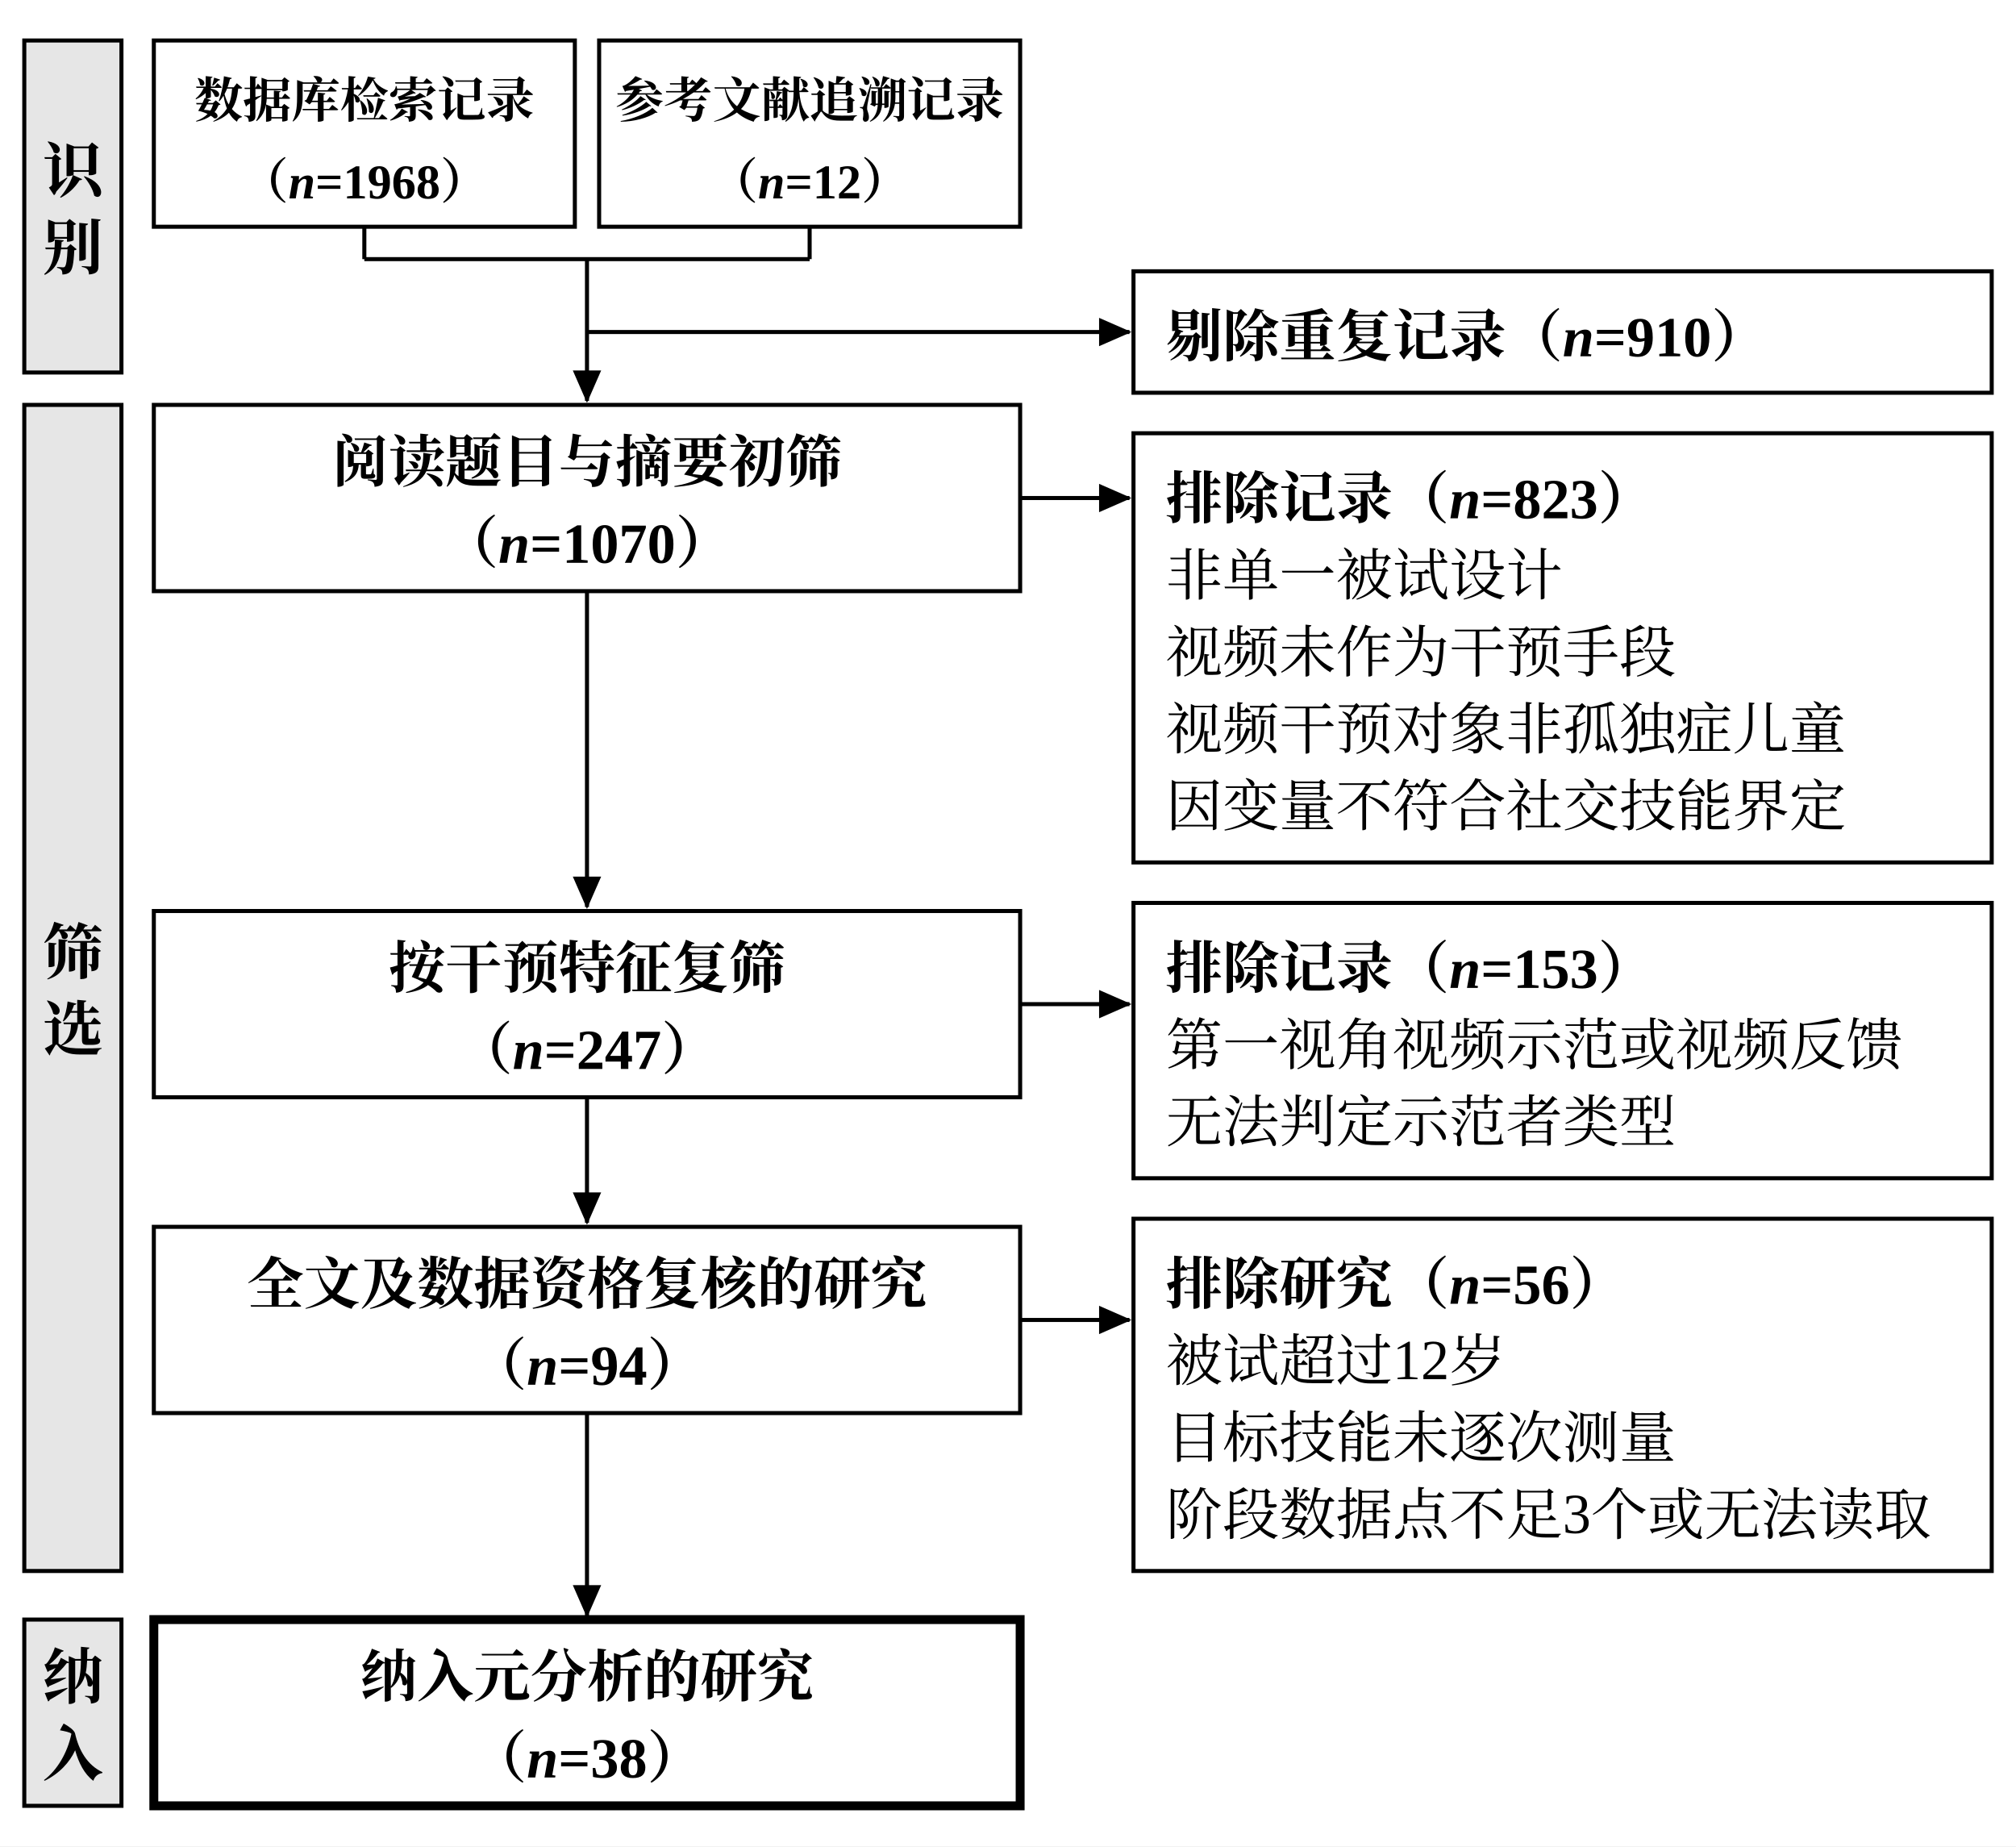
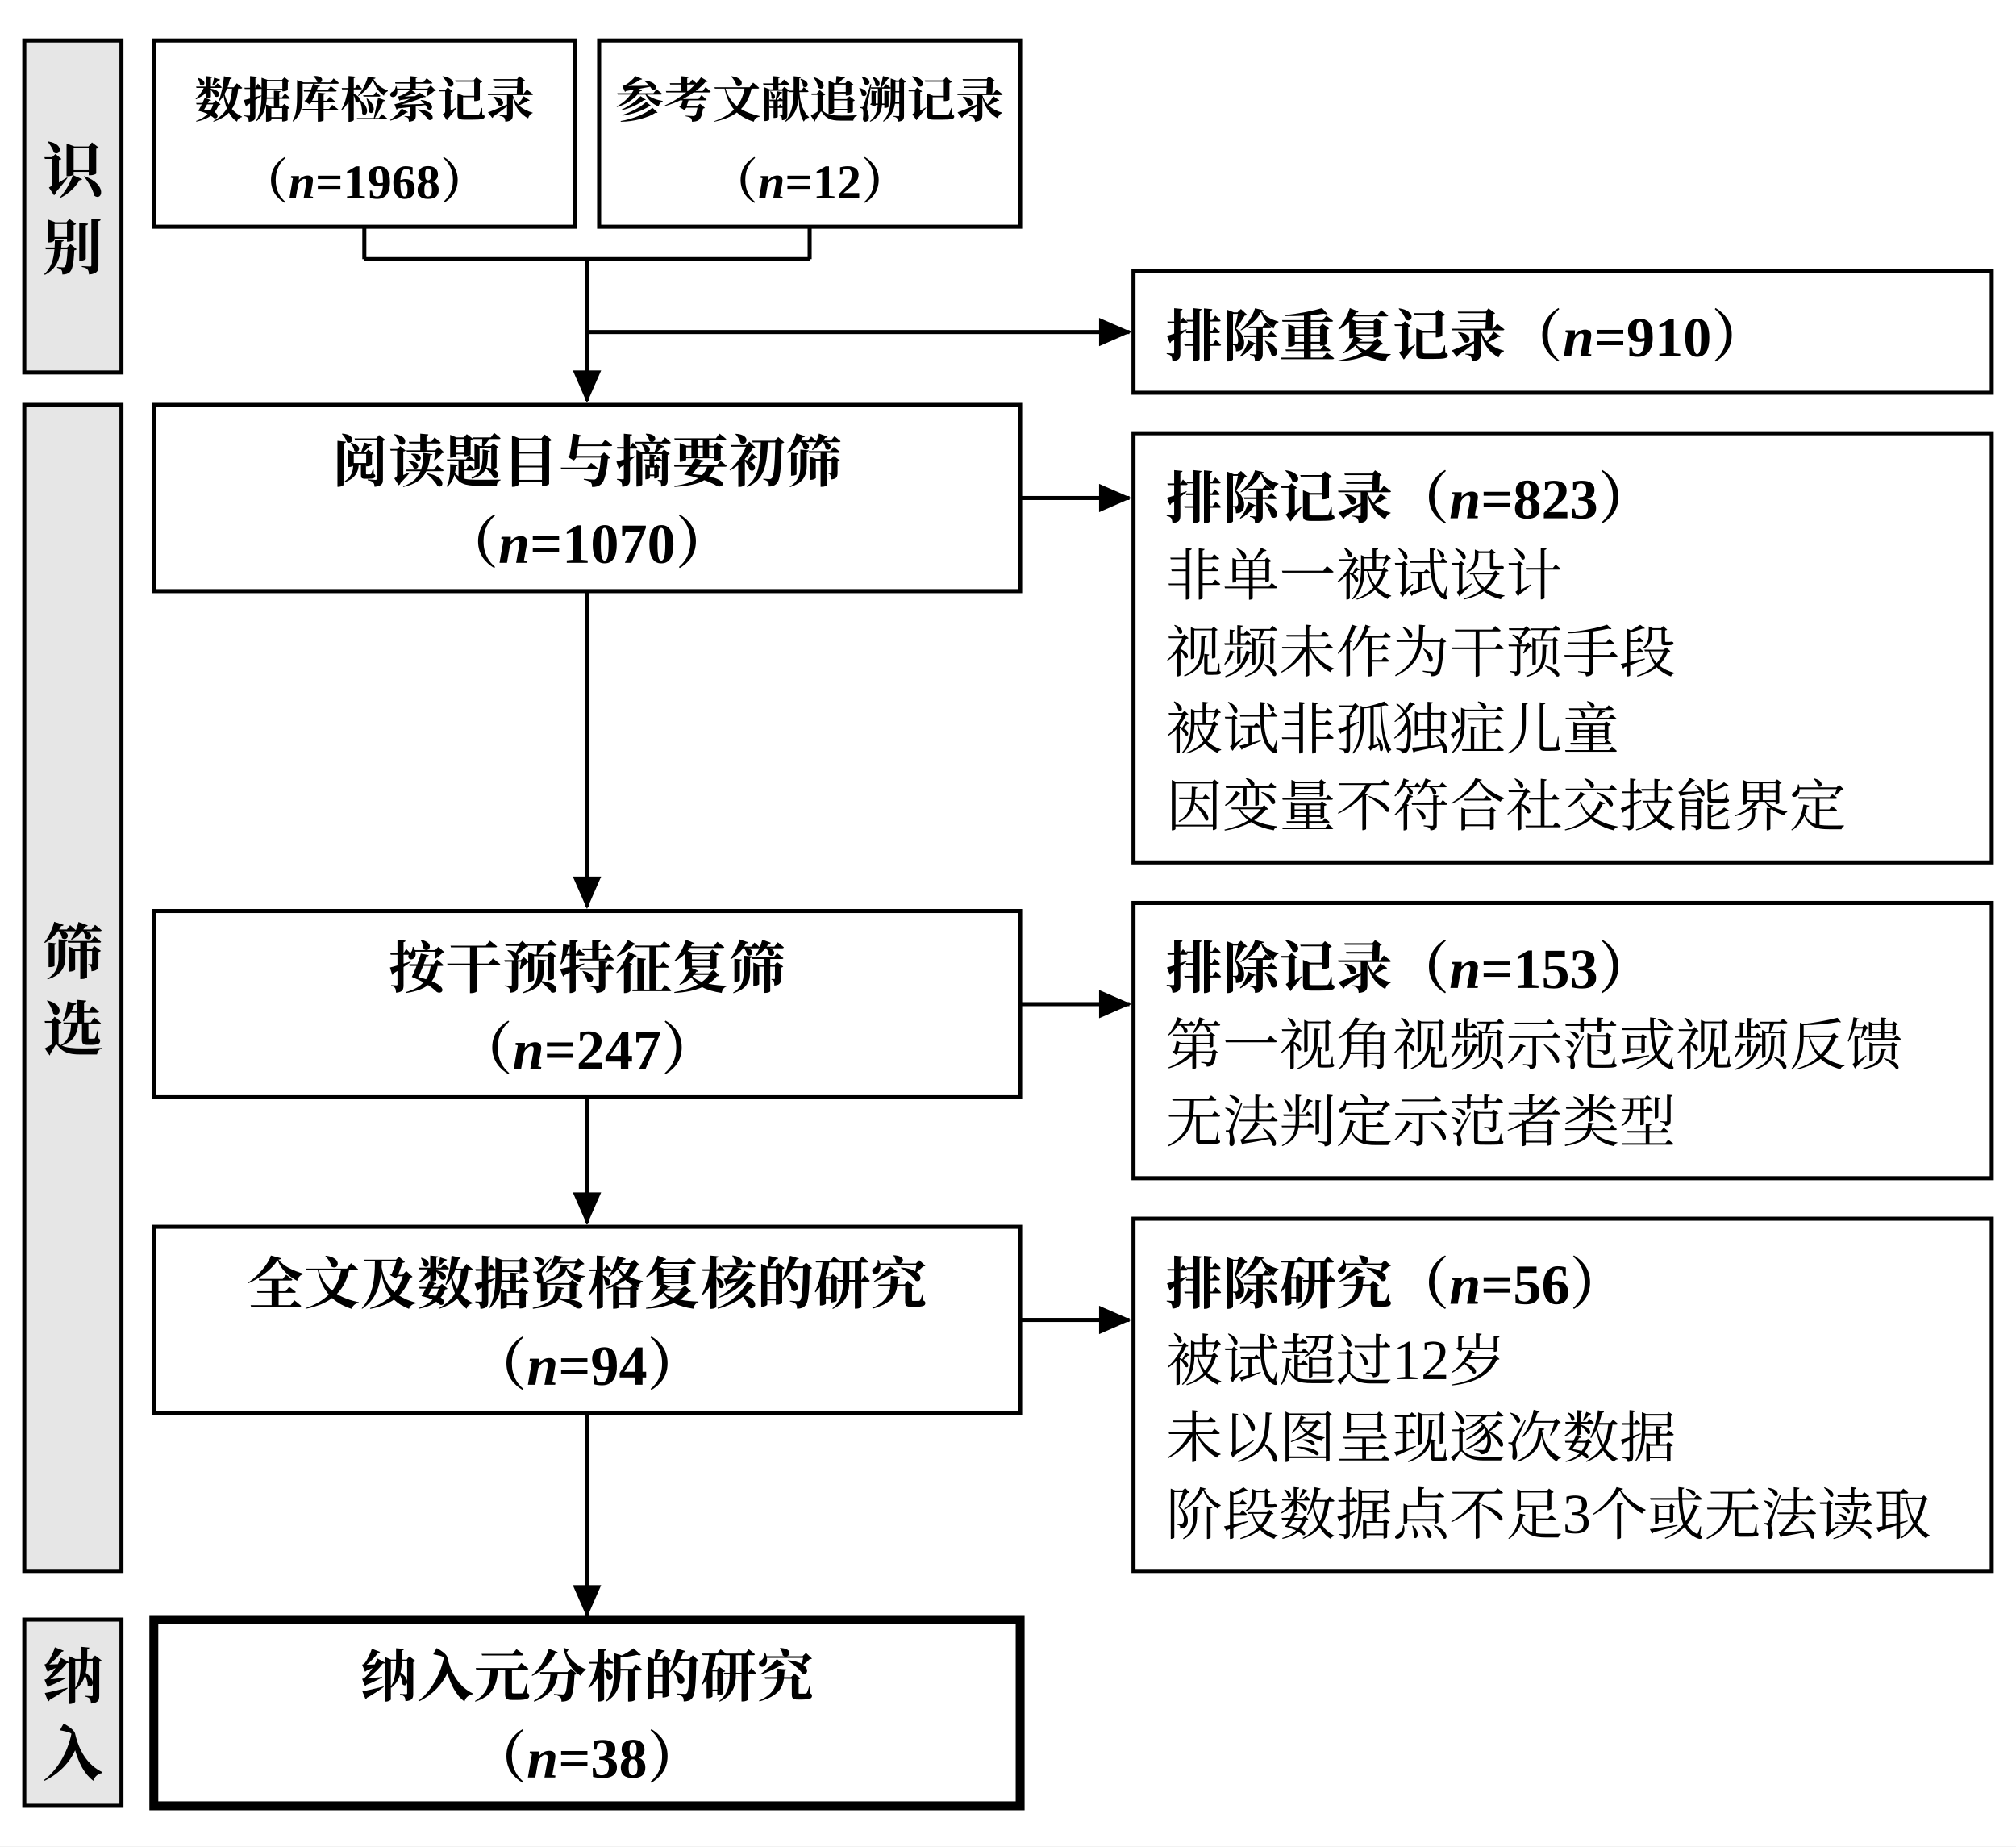
<svg xmlns="http://www.w3.org/2000/svg" id="fig" width="498" height="456.0" viewBox="0 0 498 456.0">
  <style>
  text{font-family:"Times New Roman","Liberation Serif","SimSun","宋体","Noto Serif CJK SC",serif;font-size:14px;fill:#000}
  text.b{font-weight:bold}
  text.sm{font-size:12px}
  text.st{font-weight:bold;font-size:15px}
  .box{fill:#fff;stroke:#000;stroke-width:1}
  .thick{stroke-width:2.2}
  .stage{fill:#e6e6e6;stroke:#000;stroke-width:1}
  .ln,.ln0{stroke:#000;stroke-width:1;fill:none}
  .ln{marker-end:url(#ar)}
</style>
  <defs>
    <marker id="ar" markerUnits="userSpaceOnUse" markerWidth="8" markerHeight="7" refX="7.5" refY="3.5" orient="auto">
      <path d="M0,0 L8,3.5 L0,7 z" fill="#000" />
    </marker>
  </defs>
  <rect width="498" height="456.0" fill="#fff" />
  <rect class="box" x="38" y="10" width="104.0" height="46" />
  <text class="b sm" x="90.0" y="29" text-anchor="middle">数据库检索记录</text>
  <text class="b sm" x="90.0" y="49" text-anchor="middle">（<tspan font-style="italic">n</tspan>=<tspan>1968</tspan>）</text>
  <rect class="box" x="148.0" y="10" width="104.0" height="46" />
  <text class="b sm" x="200.0" y="29" text-anchor="middle">参考文献追溯记录</text>
  <text class="b sm" x="200.0" y="49" text-anchor="middle">（<tspan font-style="italic">n</tspan>=<tspan>12</tspan>）</text>
  <line class="ln0" x1="90.0" y1="56" x2="90.0" y2="64" />
  <line class="ln0" x1="200.0" y1="56" x2="200.0" y2="64" />
  <line class="ln0" x1="90.0" y1="64" x2="200.0" y2="64" />
  <rect class="box" x="280" y="67.0" width="212" height="30" />
-   <text class="b" x="288" y="88.0" text-anchor="start">剔除重复记录（<tspan font-style="italic">n</tspan>=<tspan>910</tspan>）</text>
+   <text class="b" x="288" y="88.0" text-anchor="start">排除重复记录（<tspan font-style="italic">n</tspan>=<tspan>910</tspan>）</text>
  <line class="ln" x1="145.0" y1="82.0" x2="279" y2="82.0" />
  <line class="ln" x1="145.0" y1="64" x2="145.0" y2="99" />
  <rect class="box" x="38" y="100" width="214" height="46" />
  <text class="b" x="145.0" y="119" text-anchor="middle">阅读题目与摘要初筛</text>
  <text class="b" x="145.0" y="139" text-anchor="middle">（<tspan font-style="italic">n</tspan>=<tspan>1070</tspan>）</text>
  <rect class="box" x="280" y="107.0" width="212" height="106" />
  <text class="b" x="288" y="128.0" text-anchor="start">排除记录（<tspan font-style="italic">n</tspan>=<tspan>823</tspan>）</text>
  <text class="" x="288" y="147.0" text-anchor="start">非单一被试设计</text>
  <text class="" x="288" y="166.0" text-anchor="start">视频未作为干预手段</text>
-   <text class="" x="288" y="185.0" text-anchor="start">视频干预对象非孤独症儿童</text>
+   <text class="" x="288" y="185.0" text-anchor="start">被试非孤独症儿童</text>
  <text class="" x="288" y="204.0" text-anchor="start">因变量不符合社交技能界定</text>
  <line class="ln" x1="252" y1="123.0" x2="279" y2="123.0" />
  <line class="ln" x1="145.0" y1="146" x2="145.0" y2="224.0" />
  <rect class="box" x="38" y="225.0" width="214" height="46" />
  <text class="b" x="145.0" y="244.0" text-anchor="middle">按干预特征复筛</text>
  <text class="b" x="145.0" y="264.0" text-anchor="middle">（<tspan font-style="italic">n</tspan>=<tspan>247</tspan>）</text>
  <rect class="box" x="280" y="223.0" width="212" height="68" />
  <text class="b" x="288" y="244.0" text-anchor="start">排除记录（<tspan font-style="italic">n</tspan>=<tspan>153</tspan>）</text>
  <text class="" x="288" y="263.0" text-anchor="start">第一视角视频示范或视频反馈</text>
  <text class="" x="288" y="282.0" text-anchor="start">无法判定示范者类型</text>
  <line class="ln" x1="252" y1="248.0" x2="279" y2="248.0" />
  <line class="ln" x1="145.0" y1="271.0" x2="145.0" y2="302.0" />
  <rect class="box" x="38" y="303.0" width="214" height="46" />
  <text class="b" x="145.0" y="322.0" text-anchor="middle">全文及数据资格复核的研究</text>
  <text class="b" x="145.0" y="342.0" text-anchor="middle">（<tspan font-style="italic">n</tspan>=<tspan>94</tspan>）</text>
  <rect class="box" x="280" y="301.0" width="212" height="87" />
  <text class="b" x="288" y="322.0" text-anchor="start">排除研究（<tspan font-style="italic">n</tspan>=<tspan>56</tspan>）</text>
  <text class="" x="288" y="341.0" text-anchor="start">被试超过12岁</text>
-   <text class="" x="288" y="360.0" text-anchor="start">目标技能未逐次测量</text>
+   <text class="" x="288" y="360.0" text-anchor="start">未以图呈现逐次数据</text>
  <text class="" x="288" y="379.0" text-anchor="start">阶段数据点不足3个或无法读取</text>
  <line class="ln" x1="252" y1="326.0" x2="279" y2="326.0" />
  <line class="ln" x1="145.0" y1="349.0" x2="145.0" y2="399.0" />
  <rect class="box thick" x="38" y="400.0" width="214" height="46" />
  <text class="b" x="145.0" y="419.0" text-anchor="middle">纳入元分析的研究</text>
  <text class="b" x="145.0" y="439.0" text-anchor="middle">（<tspan font-style="italic">n</tspan>=<tspan>38</tspan>）</text>
  <rect class="stage" x="6" y="10" width="24" height="82" />
  <text class="st" x="18.0" y="47.5" text-anchor="middle">识</text>
  <text class="st" x="18.0" y="66.5" text-anchor="middle">别</text>
  <rect class="stage" x="6" y="100" width="24" height="288.0" />
  <text class="st" x="18.0" y="240.5" text-anchor="middle">筛</text>
  <text class="st" x="18.0" y="259.5" text-anchor="middle">选</text>
  <rect class="stage" x="6" y="400.0" width="24" height="46.0" />
  <text class="st" x="18.0" y="419.5" text-anchor="middle">纳</text>
  <text class="st" x="18.0" y="438.5" text-anchor="middle">入</text>
</svg>
